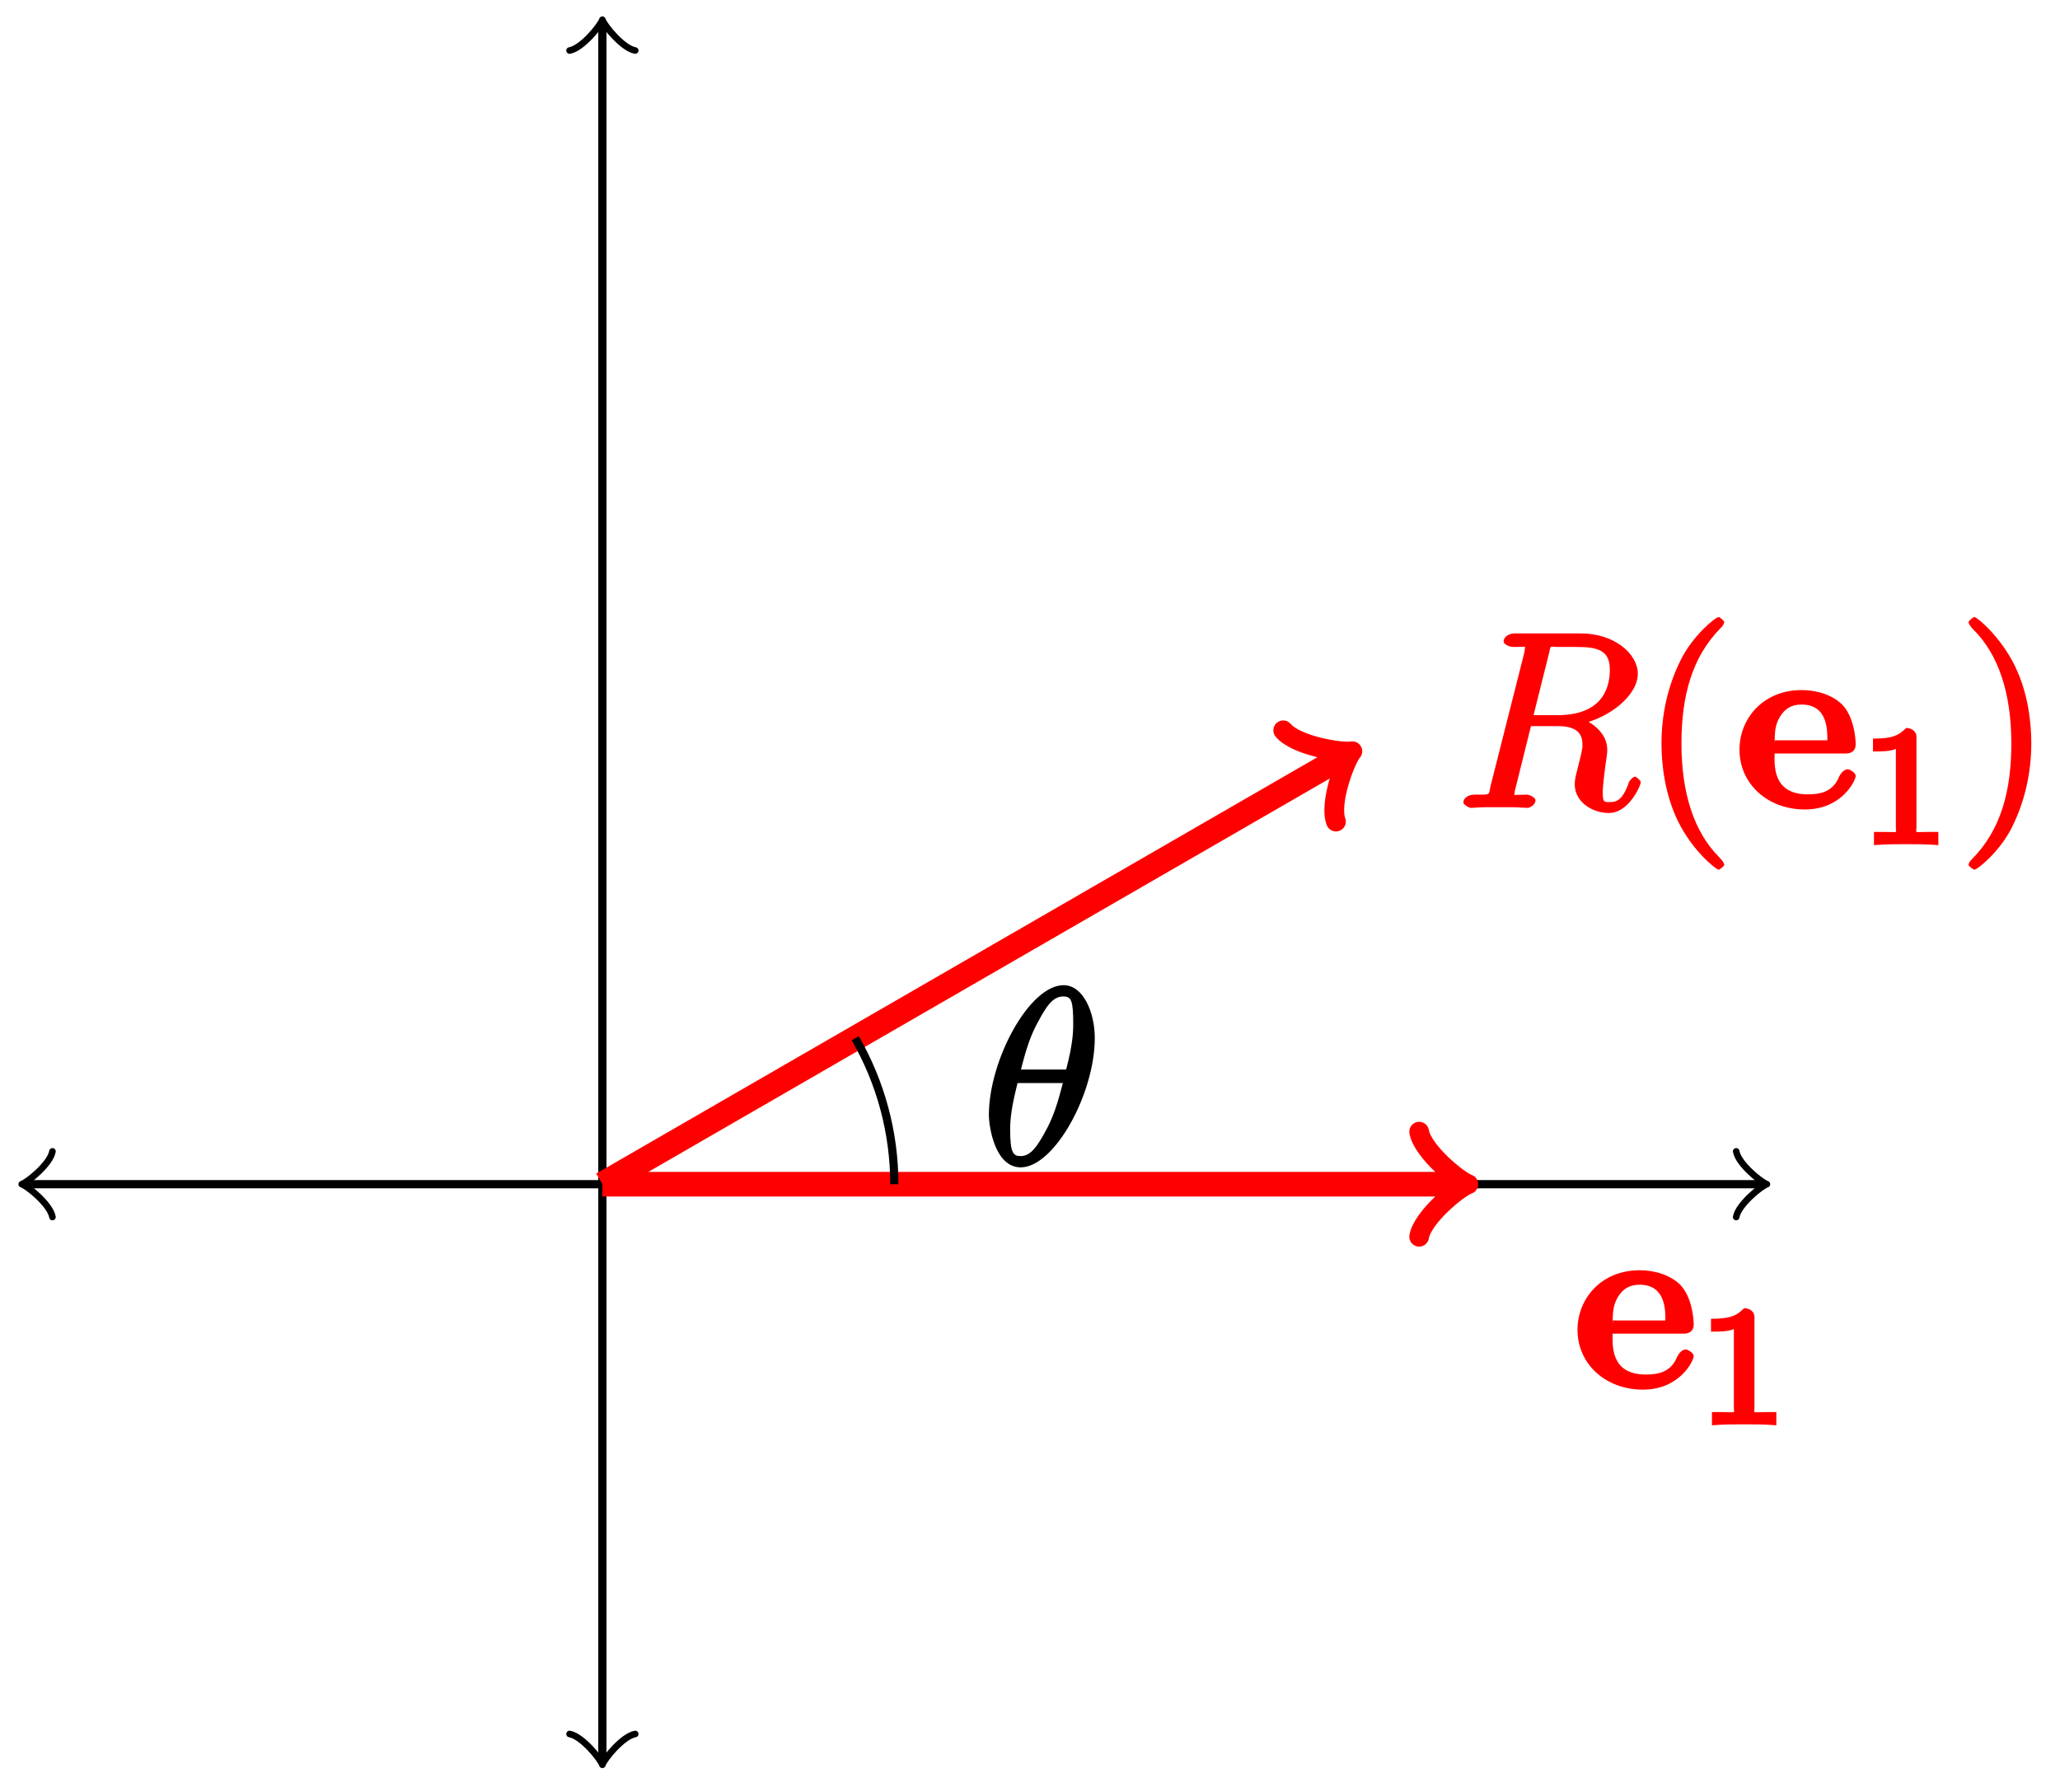
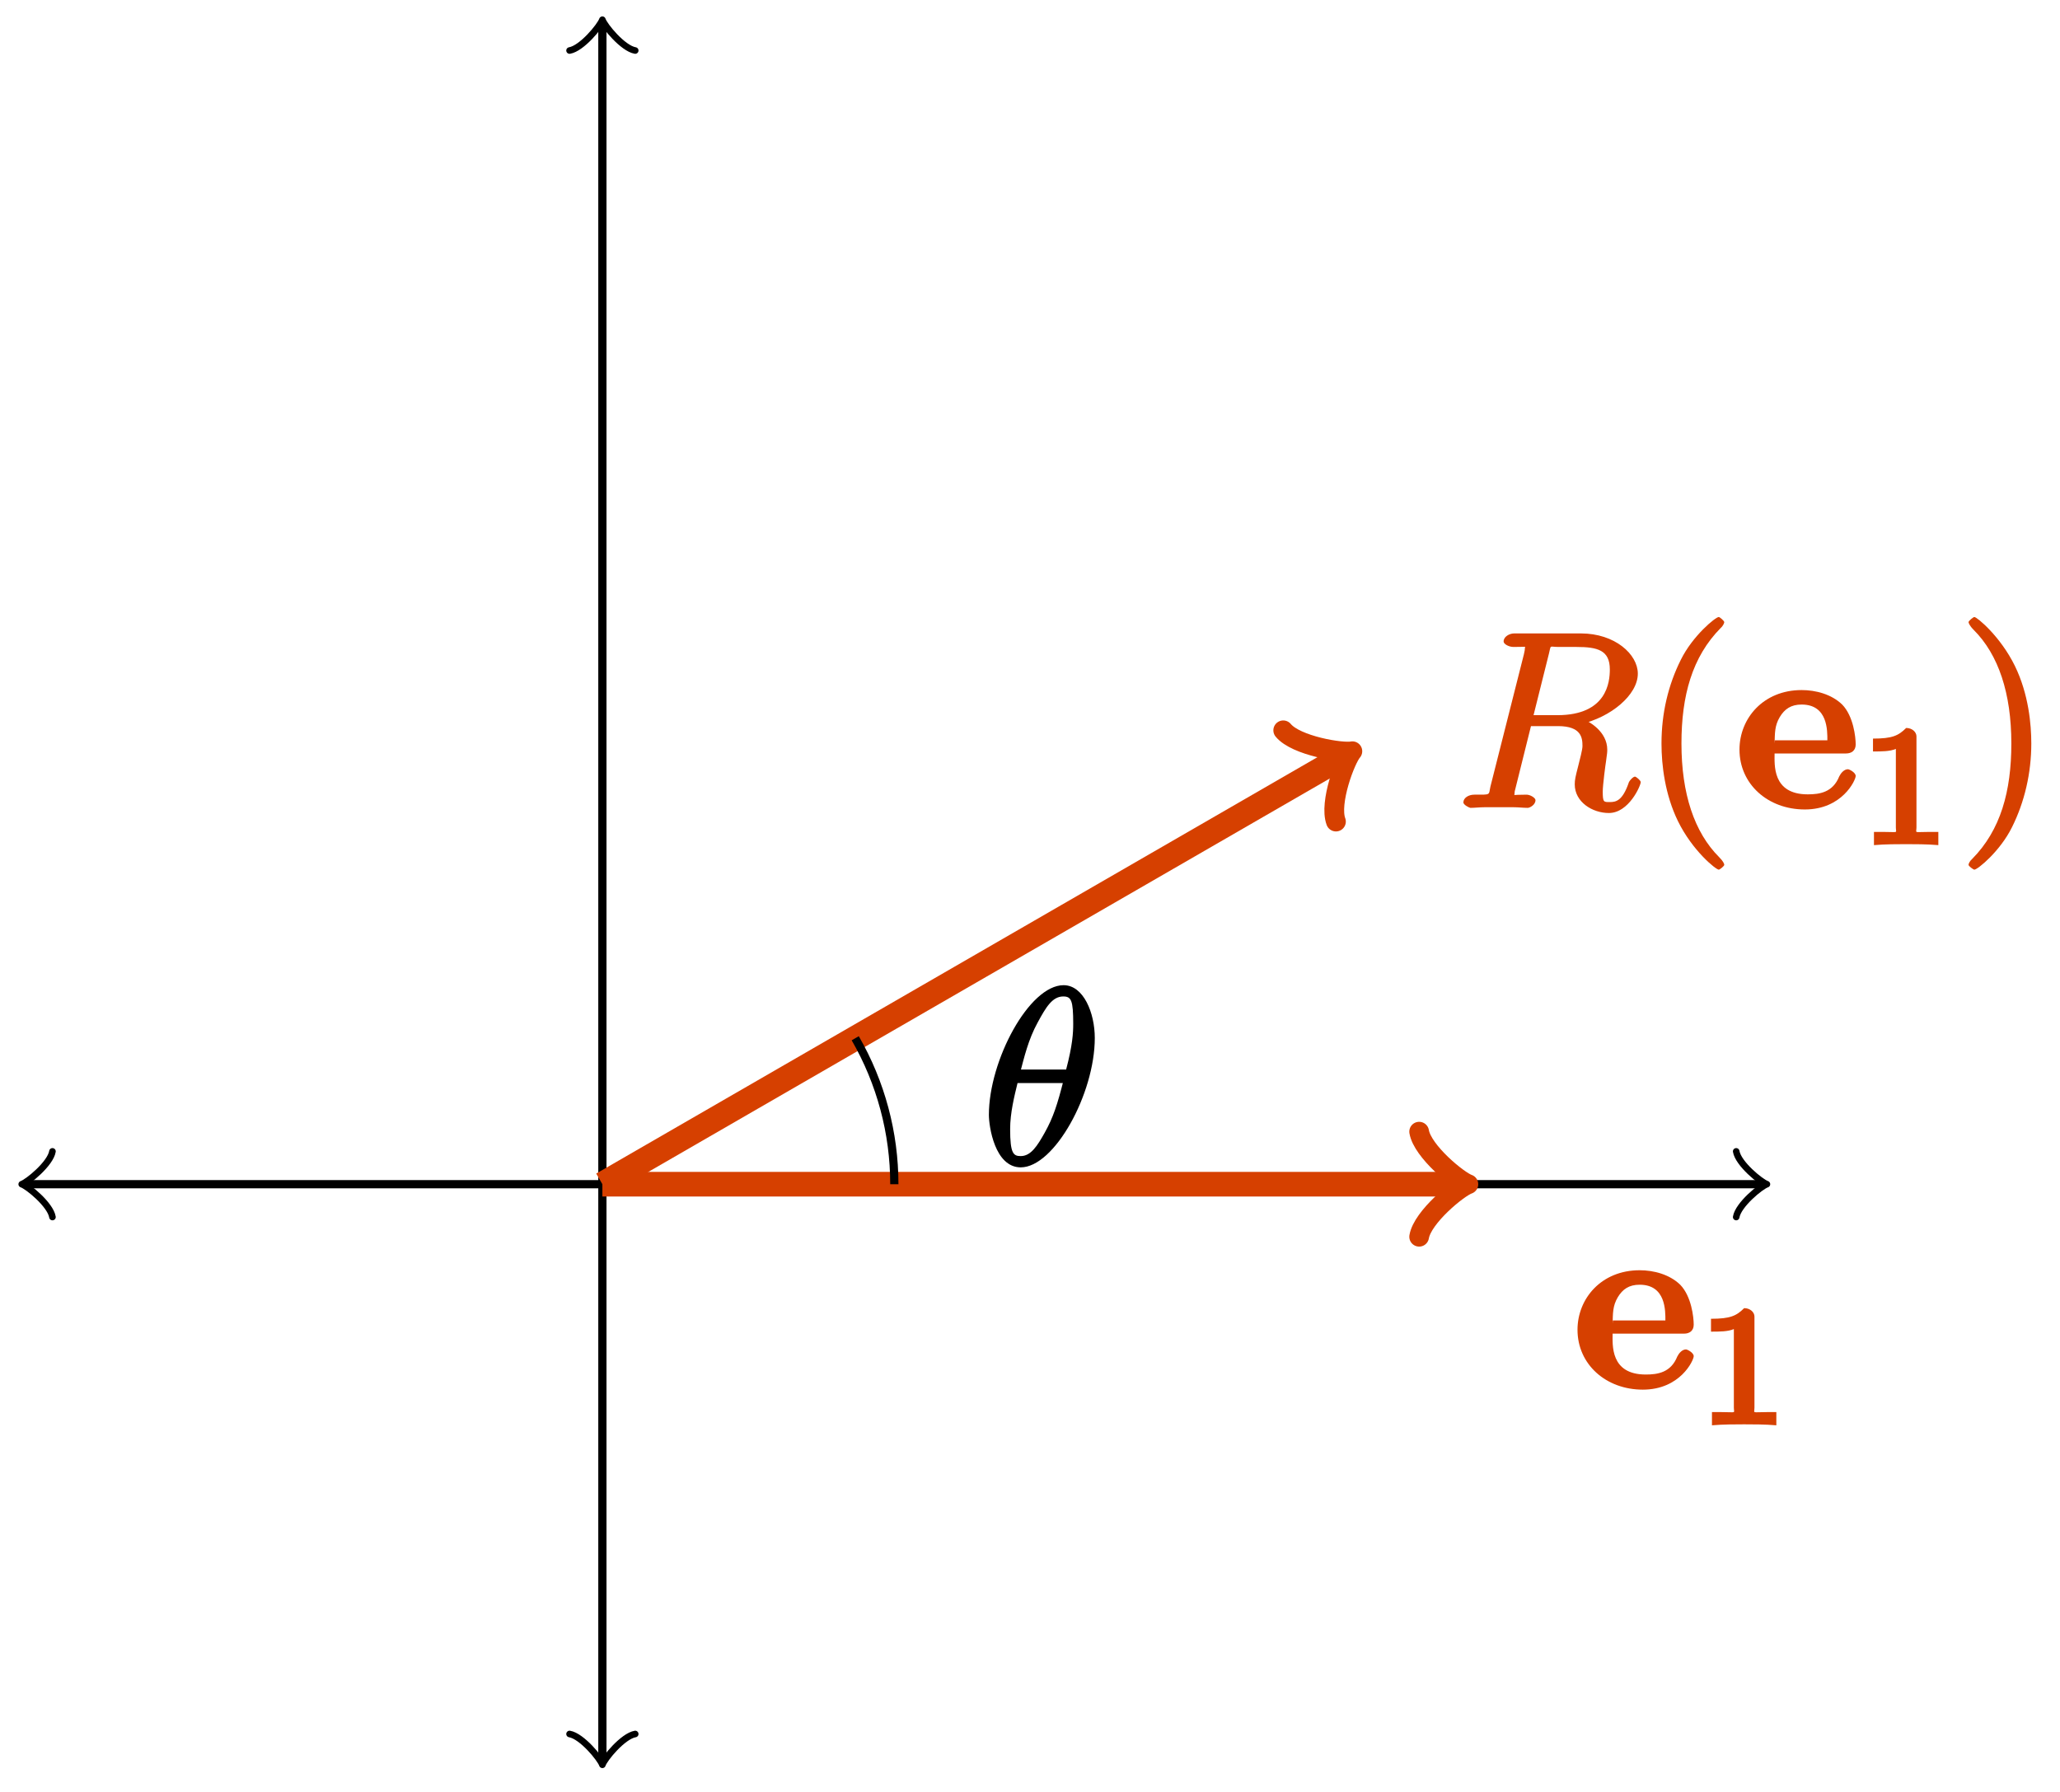
<svg xmlns="http://www.w3.org/2000/svg" xmlns:xlink="http://www.w3.org/1999/xlink" width="100pt" height="87pt" viewBox="0 0 100 87" version="1.1">
  <defs>
    <g>
      <symbol overflow="visible" id="glyph0-0">
        <path style="stroke:none;" d="" />
      </symbol>
      <symbol overflow="visible" id="glyph0-1">
        <path style="stroke:none;" d="M 5.406 -2.641 C 5.672 -2.641 5.875 -2.781 5.875 -3.078 C 5.875 -3.438 5.766 -4.453 5.219 -5.016 C 4.703 -5.516 3.938 -5.719 3.25 -5.719 C 1.391 -5.719 0.234 -4.344 0.234 -2.828 C 0.234 -1.156 1.609 0.078 3.406 0.078 C 5.219 0.078 5.875 -1.344 5.875 -1.547 C 5.875 -1.719 5.562 -1.875 5.5 -1.875 C 5.312 -1.875 5.156 -1.688 5.078 -1.531 C 4.766 -0.75 4.125 -0.656 3.547 -0.656 C 1.812 -0.656 1.938 -2.109 1.938 -2.641 Z M 1.938 -3.125 C 1.953 -3.625 1.938 -3.984 2.188 -4.406 C 2.422 -4.797 2.734 -5.016 3.25 -5.016 C 4.531 -5.016 4.5 -3.734 4.5 -3.281 L 1.953 -3.281 Z M 1.938 -3.125 " />
      </symbol>
      <symbol overflow="visible" id="glyph1-0">
        <path style="stroke:none;" d="" />
      </symbol>
      <symbol overflow="visible" id="glyph1-1">
        <path style="stroke:none;" d="M 2.688 -5.266 C 2.688 -5.469 2.484 -5.672 2.188 -5.672 C 1.812 -5.297 1.516 -5.156 0.578 -5.156 L 0.578 -4.531 C 0.984 -4.531 1.406 -4.531 1.688 -4.656 L 1.688 -0.844 C 1.688 -0.547 1.844 -0.625 1.094 -0.625 L 0.625 -0.625 L 0.625 0.016 C 1.141 -0.031 1.828 -0.031 2.188 -0.031 C 2.547 -0.031 3.234 -0.031 3.75 0.016 L 3.75 -0.625 L 3.281 -0.625 C 2.531 -0.625 2.688 -0.547 2.688 -0.844 Z M 2.688 -5.266 " />
      </symbol>
      <symbol overflow="visible" id="glyph2-0">
        <path style="stroke:none;" d="" />
      </symbol>
      <symbol overflow="visible" id="glyph2-1">
        <path style="stroke:none;" d="M 4.547 -7.5 C 4.656 -7.938 4.547 -7.812 5.016 -7.812 L 5.875 -7.812 C 6.906 -7.812 7.5 -7.656 7.5 -6.719 C 7.5 -6.109 7.359 -4.5 4.953 -4.5 L 3.797 -4.5 Z M 6.062 -4.062 C 7.547 -4.391 8.859 -5.484 8.859 -6.516 C 8.859 -7.453 7.75 -8.469 6.094 -8.469 L 2.859 -8.469 C 2.625 -8.469 2.344 -8.312 2.344 -8.078 C 2.344 -7.953 2.594 -7.812 2.828 -7.812 C 3.531 -7.812 3.375 -7.859 3.375 -7.734 C 3.375 -7.703 3.375 -7.641 3.328 -7.453 L 1.703 -1.031 C 1.609 -0.609 1.75 -0.641 0.922 -0.641 C 0.641 -0.641 0.391 -0.484 0.391 -0.266 C 0.391 -0.141 0.688 0 0.734 0 C 0.938 0 1.188 -0.031 1.422 -0.031 L 2.828 -0.031 C 3.047 -0.031 3.297 0 3.516 0 C 3.609 0 3.891 -0.141 3.891 -0.375 C 3.891 -0.484 3.641 -0.641 3.453 -0.641 C 2.719 -0.641 2.875 -0.578 2.875 -0.703 C 2.875 -0.719 2.875 -0.797 2.906 -0.891 L 3.672 -3.969 L 4.984 -3.969 C 6.125 -3.969 6.172 -3.391 6.172 -3 C 6.172 -2.828 6.047 -2.359 5.969 -2.047 C 5.828 -1.5 5.797 -1.359 5.797 -1.141 C 5.797 -0.281 6.656 0.25 7.453 0.25 C 8.422 0.25 9 -1.078 9 -1.25 C 9 -1.328 8.781 -1.516 8.719 -1.516 C 8.625 -1.516 8.422 -1.297 8.406 -1.188 C 8.109 -0.344 7.797 -0.281 7.5 -0.281 C 7.203 -0.281 7.156 -0.266 7.156 -0.797 C 7.156 -1.094 7.297 -2.172 7.312 -2.234 C 7.375 -2.672 7.375 -2.719 7.375 -2.828 C 7.375 -3.688 6.516 -4.219 6.062 -4.359 Z M 6.062 -4.062 " />
      </symbol>
      <symbol overflow="visible" id="glyph2-2">
        <path style="stroke:none;" d="M 5.453 -6.156 C 5.453 -7.375 4.906 -8.719 3.938 -8.719 C 2.266 -8.719 0.312 -5.062 0.312 -2.422 C 0.312 -1.875 0.594 0.125 1.859 0.125 C 3.484 0.125 5.453 -3.438 5.453 -6.156 Z M 1.828 -4.469 C 2.016 -5.172 2.219 -6.078 2.688 -6.922 C 3.078 -7.641 3.391 -8.172 3.922 -8.172 C 4.312 -8.172 4.406 -7.984 4.406 -6.844 C 4.406 -6.406 4.375 -5.812 4.062 -4.625 L 1.859 -4.625 Z M 3.938 -4.109 C 3.641 -2.938 3.438 -2.297 3.016 -1.547 C 2.672 -0.938 2.359 -0.422 1.859 -0.422 C 1.5 -0.422 1.344 -0.547 1.344 -1.734 C 1.344 -2.516 1.547 -3.328 1.703 -3.969 L 3.906 -3.969 Z M 3.938 -4.109 " />
      </symbol>
      <symbol overflow="visible" id="glyph3-0">
        <path style="stroke:none;" d="" />
      </symbol>
      <symbol overflow="visible" id="glyph3-1">
        <path style="stroke:none;" d="M 4.047 2.766 C 4.047 2.719 4 2.594 3.797 2.391 C 2.594 1.188 1.969 -0.688 1.969 -3.125 C 1.969 -5.438 2.484 -7.328 3.875 -8.734 C 4 -8.844 4.047 -8.984 4.047 -9.016 C 4.047 -9.078 3.828 -9.266 3.781 -9.266 C 3.625 -9.266 2.516 -8.359 1.938 -7.188 C 1.328 -5.969 1 -4.594 1 -3.125 C 1 -2.062 1.172 -0.641 1.797 0.641 C 2.5 2.078 3.641 3 3.781 3 C 3.828 3 4.047 2.828 4.047 2.766 Z M 4.047 2.766 " />
      </symbol>
      <symbol overflow="visible" id="glyph3-2">
        <path style="stroke:none;" d="M 3.531 -3.125 C 3.531 -4.031 3.406 -5.516 2.734 -6.891 C 2.031 -8.328 0.891 -9.266 0.766 -9.266 C 0.719 -9.266 0.484 -9.078 0.484 -9.016 C 0.484 -8.984 0.531 -8.844 0.734 -8.641 C 1.938 -7.438 2.562 -5.562 2.562 -3.125 C 2.562 -0.812 2.047 1.078 0.656 2.484 C 0.531 2.594 0.484 2.719 0.484 2.766 C 0.484 2.828 0.719 3 0.766 3 C 0.922 3 2.016 2.109 2.594 0.938 C 3.203 -0.281 3.531 -1.688 3.531 -3.125 Z M 3.531 -3.125 " />
      </symbol>
    </g>
  </defs>
  <g id="surface1">
    <path style="fill:none;stroke-width:0.399;stroke-linecap:butt;stroke-linejoin:miter;stroke:rgb(0%,0%,0%);stroke-opacity:1;stroke-miterlimit:10;" d="M -27.889 -0 L 56.236 -0 " transform="matrix(1,0,0,-1,29.241,57.492)" />
    <path style="fill:none;stroke-width:0.319;stroke-linecap:round;stroke-linejoin:round;stroke:rgb(0%,0%,0%);stroke-opacity:1;stroke-miterlimit:10;" d="M -1.194 1.594 C -1.097 0.996 0.001 0.098 0.298 0 C 0.001 -0.101 -1.097 -0.996 -1.194 -1.594 " transform="matrix(-1,0,0,1,1.35248,57.492)" />
    <path style="fill:none;stroke-width:0.319;stroke-linecap:round;stroke-linejoin:round;stroke:rgb(0%,0%,0%);stroke-opacity:1;stroke-miterlimit:10;" d="M -1.195 1.594 C -1.097 0.996 0 0.101 0.297 -0 C 0 -0.098 -1.097 -0.996 -1.195 -1.594 " transform="matrix(1,0,0,-1,85.47634,57.492)" />
    <path style="fill:none;stroke-width:0.399;stroke-linecap:butt;stroke-linejoin:miter;stroke:rgb(0%,0%,0%);stroke-opacity:1;stroke-miterlimit:10;" d="M 0.001 -27.887 L 0.001 56.234 " transform="matrix(1,0,0,-1,29.241,57.492)" />
    <path style="fill:none;stroke-width:0.319;stroke-linecap:round;stroke-linejoin:round;stroke:rgb(0%,0%,0%);stroke-opacity:1;stroke-miterlimit:10;" d="M -1.197 1.595 C -1.095 0.997 -0.002 0.099 0.299 0.001 C -0.002 -0.1 -1.095 -0.995 -1.197 -1.593 " transform="matrix(0,1,1,0,29.241,85.38052)" />
    <path style="fill:none;stroke-width:0.319;stroke-linecap:round;stroke-linejoin:round;stroke:rgb(0%,0%,0%);stroke-opacity:1;stroke-miterlimit:10;" d="M -1.196 1.593 C -1.095 0.995 -0.001 0.1 0.3 -0.001 C -0.001 -0.099 -1.095 -0.997 -1.196 -1.595 " transform="matrix(0,-1,-1,0,29.241,1.25666)" />
-     <path style="fill:none;stroke-width:1.196;stroke-linecap:butt;stroke-linejoin:miter;stroke:rgb(100%,0%,0%);stroke-opacity:1;stroke-miterlimit:10;" d="M 0.001 -0 L 41.564 -0 " transform="matrix(1,0,0,-1,29.241,57.492)" />
-     <path style="fill:none;stroke-width:0.956;stroke-linecap:round;stroke-linejoin:round;stroke:rgb(100%,0%,0%);stroke-opacity:1;stroke-miterlimit:10;" d="M -1.914 2.551 C -1.754 1.594 -0 0.16 0.476 -0 C -0 -0.16 -1.754 -1.594 -1.914 -2.551 " transform="matrix(1,0,0,-1,70.80478,57.492)" />
-     <g style="fill:rgb(100%,0%,0%);fill-opacity:1;">
+     <path style="fill:none;stroke-width:1.196;stroke-linecap:butt;stroke-linejoin:miter;stroke:rgb(83.899%,25.099%,0%);stroke-opacity:1;stroke-miterlimit:10;" d="M 0.001 -0 L 41.564 -0 " transform="matrix(1,0,0,-1,29.241,57.492)" />
+     <path style="fill:none;stroke-width:0.956;stroke-linecap:round;stroke-linejoin:round;stroke:rgb(83.899%,25.099%,0%);stroke-opacity:1;stroke-miterlimit:10;" d="M -1.914 2.551 C -1.754 1.594 -0 0.16 0.476 -0 C -0 -0.16 -1.754 -1.594 -1.914 -2.551 " transform="matrix(1,0,0,-1,70.80478,57.492)" />
+     <g style="fill:rgb(83.922%,25.098%,0%);fill-opacity:1;">
      <use xlink:href="#glyph0-1" x="76.344" y="67.388" />
    </g>
-     <g style="fill:rgb(100%,0%,0%);fill-opacity:1;">
+     <g style="fill:rgb(83.922%,25.098%,0%);fill-opacity:1;">
      <use xlink:href="#glyph1-1" x="82.48" y="69.181" />
    </g>
-     <path style="fill:none;stroke-width:1.196;stroke-linecap:butt;stroke-linejoin:miter;stroke:rgb(100%,0%,0%);stroke-opacity:1;stroke-miterlimit:10;" d="M 0.001 -0 L 35.993 20.781 " transform="matrix(1,0,0,-1,29.241,57.492)" />
-     <path style="fill:none;stroke-width:0.956;stroke-linecap:round;stroke-linejoin:round;stroke:rgb(100%,0%,0%);stroke-opacity:1;stroke-miterlimit:10;" d="M -1.913 2.549 C -1.754 1.594 -0.002 0.159 0.477 -0 C -0.002 -0.16 -1.752 -1.595 -1.912 -2.55 " transform="matrix(0.86877,-0.5016,-0.5016,-0.86877,65.23375,36.71165)" />
-     <g style="fill:rgb(100%,0%,0%);fill-opacity:1;">
+     <path style="fill:none;stroke-width:1.196;stroke-linecap:butt;stroke-linejoin:miter;stroke:rgb(83.899%,25.099%,0%);stroke-opacity:1;stroke-miterlimit:10;" d="M 0.001 -0 L 35.993 20.781 " transform="matrix(1,0,0,-1,29.241,57.492)" />
+     <path style="fill:none;stroke-width:0.956;stroke-linecap:round;stroke-linejoin:round;stroke:rgb(83.899%,25.099%,0%);stroke-opacity:1;stroke-miterlimit:10;" d="M -1.913 2.549 C -1.754 1.594 -0.002 0.159 0.477 -0 C -0.002 -0.16 -1.752 -1.595 -1.912 -2.55 " transform="matrix(0.86877,-0.5016,-0.5016,-0.86877,65.23375,36.71165)" />
+     <g style="fill:rgb(83.922%,25.098%,0%);fill-opacity:1;">
      <use xlink:href="#glyph2-1" x="70.647" y="39.221" />
    </g>
-     <g style="fill:rgb(100%,0%,0%);fill-opacity:1;">
+     <g style="fill:rgb(83.922%,25.098%,0%);fill-opacity:1;">
      <use xlink:href="#glyph3-1" x="79.655" y="39.221" />
    </g>
-     <g style="fill:rgb(100%,0%,0%);fill-opacity:1;">
+     <g style="fill:rgb(83.922%,25.098%,0%);fill-opacity:1;">
      <use xlink:href="#glyph0-1" x="84.207" y="39.221" />
    </g>
-     <g style="fill:rgb(100%,0%,0%);fill-opacity:1;">
+     <g style="fill:rgb(83.922%,25.098%,0%);fill-opacity:1;">
      <use xlink:href="#glyph1-1" x="90.344" y="41.014" />
    </g>
-     <g style="fill:rgb(100%,0%,0%);fill-opacity:1;">
+     <g style="fill:rgb(83.922%,25.098%,0%);fill-opacity:1;">
      <use xlink:href="#glyph3-2" x="95.076" y="39.221" />
    </g>
    <path style="fill:none;stroke-width:0.399;stroke-linecap:butt;stroke-linejoin:miter;stroke:rgb(0%,0%,0%);stroke-opacity:1;stroke-miterlimit:10;" d="M 14.173 -0 C 14.173 2.488 13.517 4.933 12.275 7.086 " transform="matrix(1,0,0,-1,29.241,57.492)" />
    <g style="fill:rgb(0%,0%,0%);fill-opacity:1;">
      <use xlink:href="#glyph2-2" x="47.692" y="56.549" />
    </g>
  </g>
</svg>
